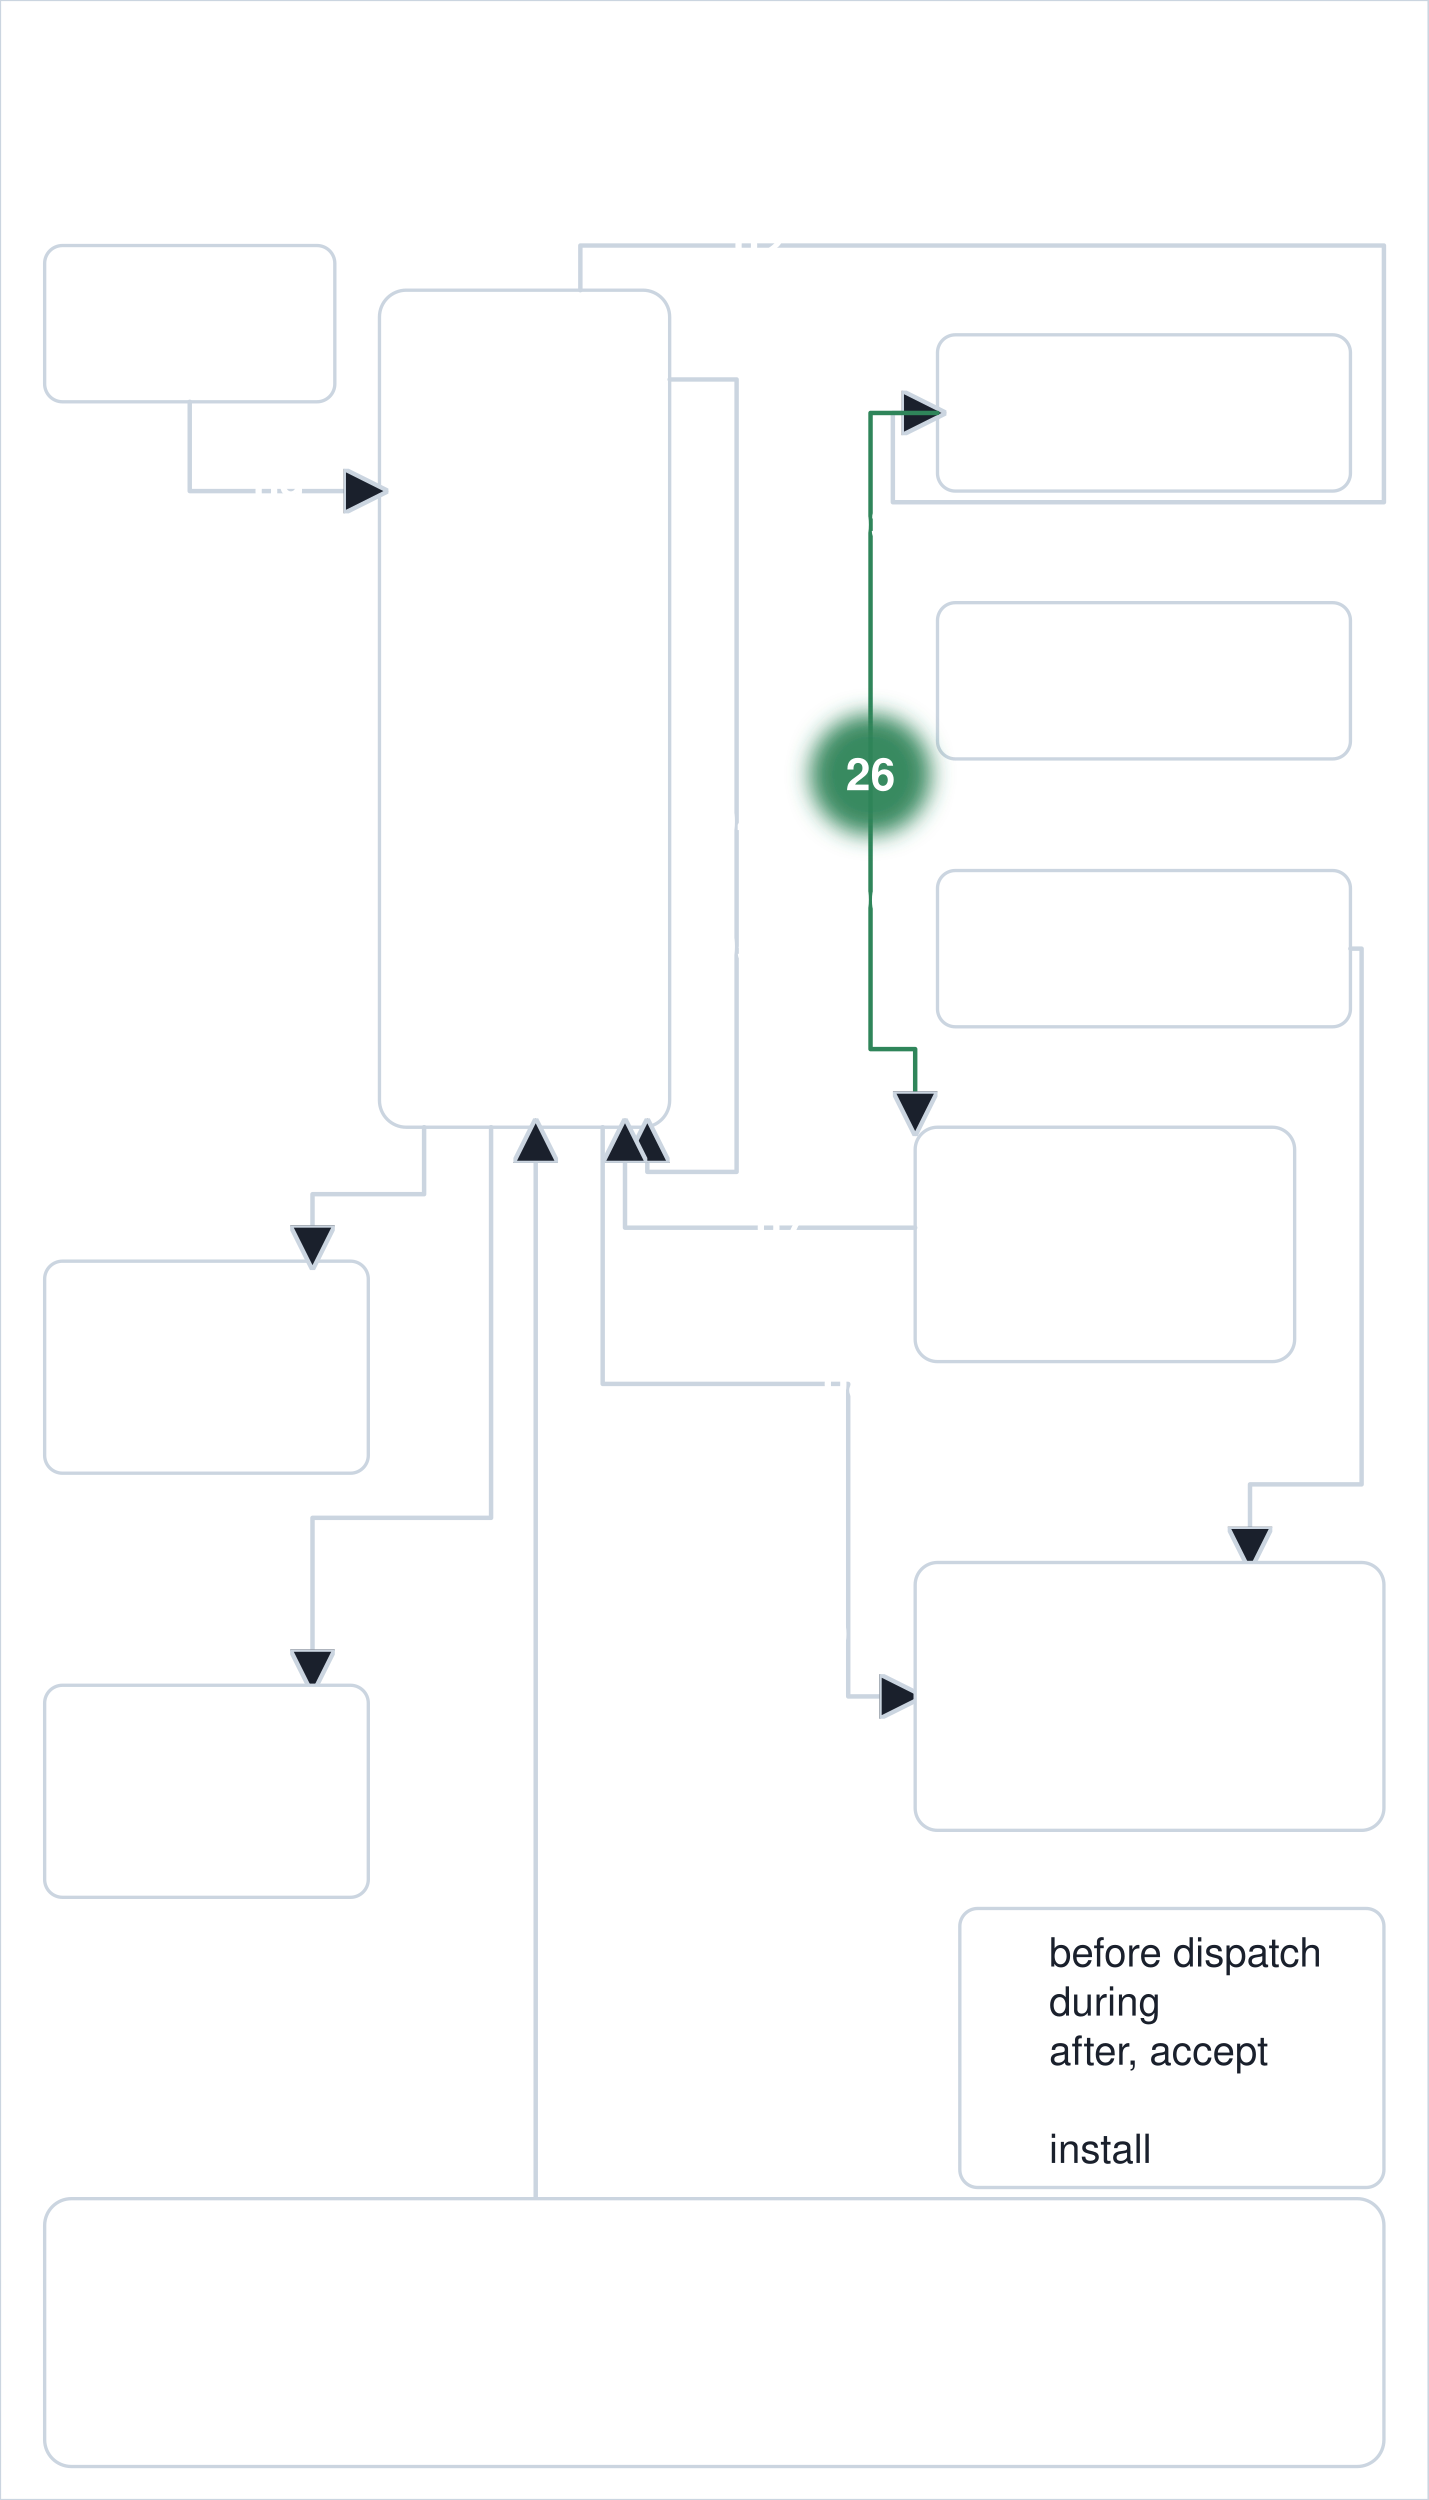
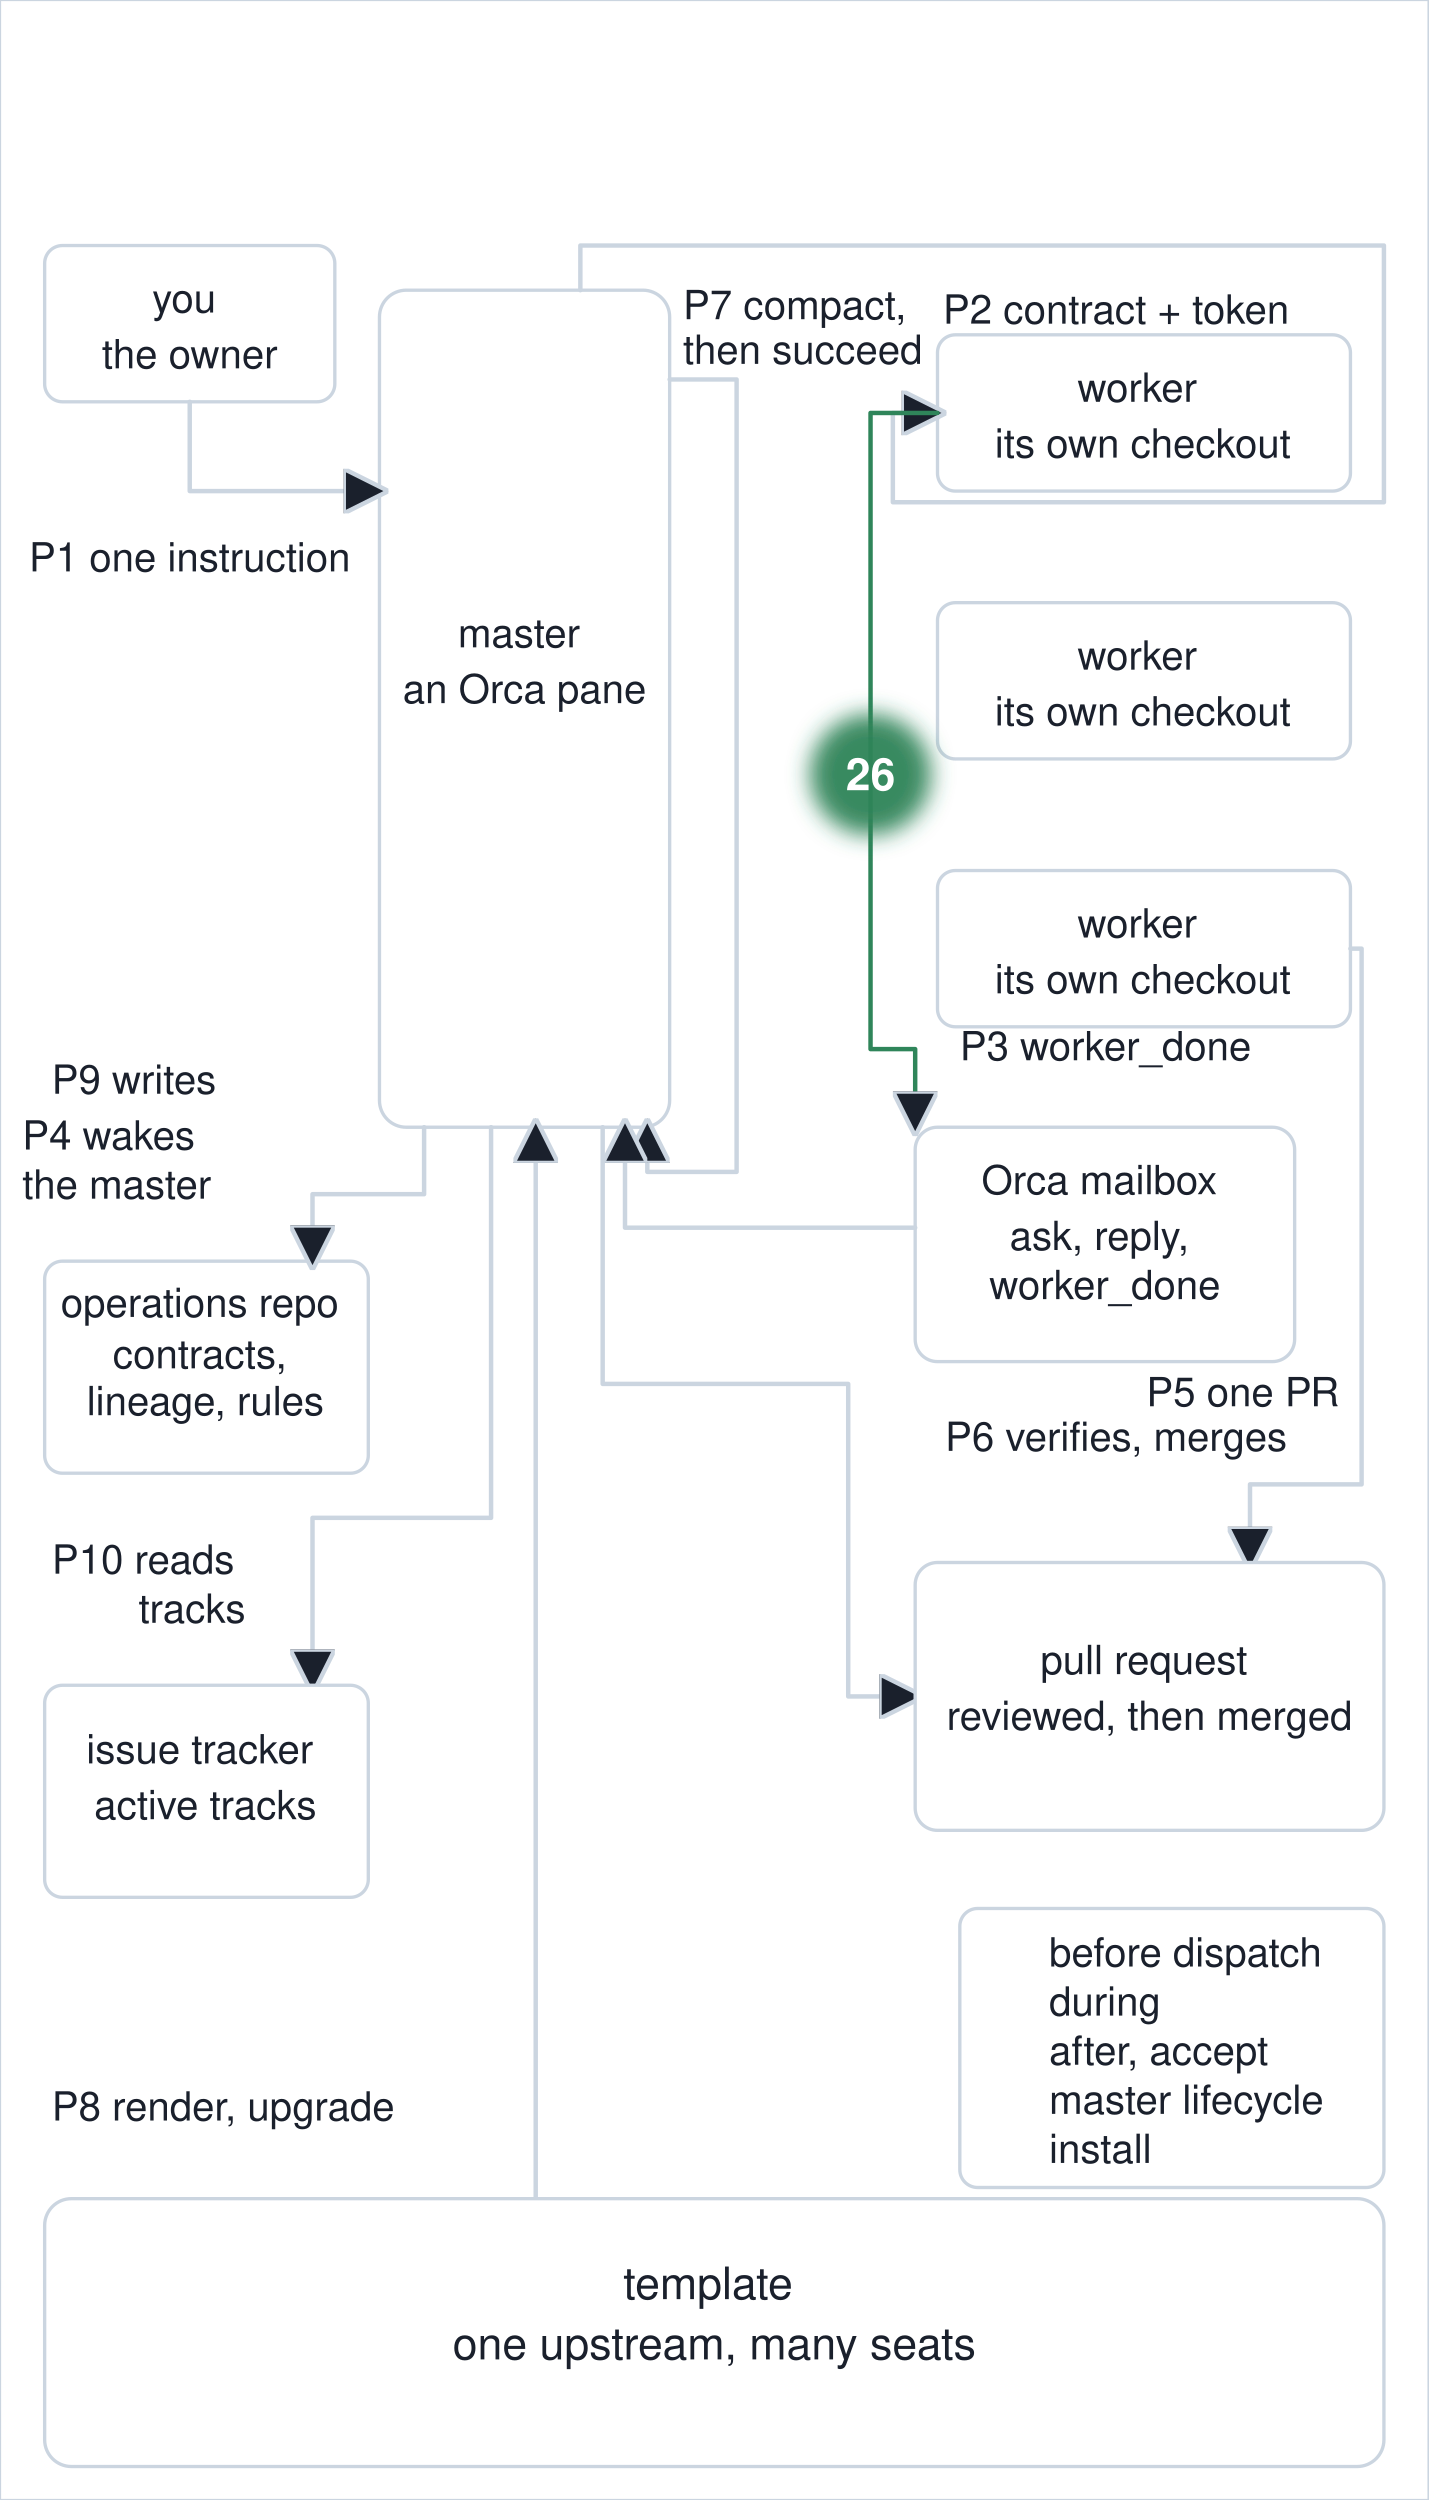
<svg xmlns="http://www.w3.org/2000/svg" width="640" height="1120" viewBox="0 0 640 1120" font-family="Helvetica, Arial, sans-serif">
  <defs>
    <marker id="system-arrow" markerWidth="10" markerHeight="10" refX="8" refY="5" orient="auto">
      <path d="M0,0 L10,5 L0,10 z" fill="#1a202c" stroke="#cbd5e0" />
    </marker>
    <filter id="glow-unit-26" x="-50%" y="-50%" width="200%" height="200%">
      <feGaussianBlur in="SourceGraphic" stdDeviation="5" result="coloredBlur" />
    </filter>
  </defs>
  <rect width="640" height="1120" fill="#ffffff" stroke="#cbd5e0" />
  <rect x="20" y="110" width="130" height="70" rx="8" fill="#ffffff" stroke="#cbd5e0" stroke-width="1.5" />
+   <text x="85" y="140" text-anchor="middle" font-size="18" fill="#1a202c">
+     <tspan x="85" dy="0">you</tspan>
+     <tspan x="85" dy="25">the owner</tspan>
+   </text>
  <rect x="170" y="130" width="130" height="375" rx="12" fill="#ffffff" stroke="#cbd5e0" stroke-width="1.5" />
+   <text x="235" y="290" text-anchor="middle" font-size="18" fill="#1a202c">
+     <tspan x="235" dy="0">master</tspan>
+     <tspan x="235" dy="25">an Orca pane</tspan>
+   </text>
  <rect x="420" y="150" width="185" height="70" rx="8" fill="#ffffff" stroke="#cbd5e0" stroke-width="1.5" />
+   <text x="512" y="180" text-anchor="middle" font-size="18" fill="#1a202c">
+     <tspan x="512" dy="0">worker</tspan>
+     <tspan x="512" dy="25">its own checkout</tspan>
+   </text>
  <rect x="420" y="270" width="185" height="70" rx="8" fill="#ffffff" stroke="#cbd5e0" stroke-width="1.5" />
+   <text x="512" y="300" text-anchor="middle" font-size="18" fill="#1a202c">
+     <tspan x="512" dy="0">worker</tspan>
+     <tspan x="512" dy="25">its own checkout</tspan>
+   </text>
  <rect x="420" y="390" width="185" height="70" rx="8" fill="#ffffff" stroke="#cbd5e0" stroke-width="1.5" />
+   <text x="512" y="420" text-anchor="middle" font-size="18" fill="#1a202c">
+     <tspan x="512" dy="0">worker</tspan>
+     <tspan x="512" dy="25">its own checkout</tspan>
+   </text>
  <path id="P1" d="M85 180 V220 H170" fill="none" stroke="#cbd5e0" stroke-width="2" stroke-linejoin="round" stroke-linecap="round" marker-end="url(#system-arrow)" />
-   <text x="125" y="227" text-anchor="middle" font-size="20" font-weight="bold" fill="#ffffff">09</text>
+   <text x="85" y="256" text-anchor="middle" font-size="18" fill="#1a202c">P1 one instruction</text>
  <path id="P2" d="M260 130 V110 H620 V225 H400 V185 H420" fill="none" stroke="#cbd5e0" stroke-width="2" stroke-linejoin="round" stroke-linecap="round" marker-end="url(#system-arrow)" />
-   <text x="340" y="117" text-anchor="middle" font-size="20" font-weight="bold" fill="#ffffff">02</text>
+   <text x="500" y="145" text-anchor="middle" font-size="18" fill="#1a202c">P2 contract + token</text>
  <path id="P7" d="M300 170 H330 V525 H290 V505" fill="none" stroke="#cbd5e0" stroke-width="2" stroke-linejoin="round" stroke-linecap="round" marker-end="url(#system-arrow)" />
-   <text x="330" y="375" text-anchor="middle" font-size="20" font-weight="bold" fill="#ffffff">04</text>
-   <text x="330" y="431" text-anchor="middle" font-size="20" font-weight="bold" fill="#ffffff">05</text>
+   <text x="306" y="143" text-anchor="start" font-size="18" fill="#1a202c">
+     <tspan x="306" dy="0">P7 compact,</tspan>
+     <tspan x="306" dy="20">then succeed</tspan>
+   </text>
  <path id="P3" d="M420 185 H390 V470 H410 V505" fill="none" stroke="#2f855a" stroke-width="2" stroke-linejoin="round" stroke-linecap="round" marker-end="url(#system-arrow)" />
-   <text x="390" y="242" text-anchor="middle" font-size="20" font-weight="bold" fill="#ffffff">03</text>
+   <text x="430" y="475" text-anchor="start" font-size="18" fill="#1a202c">P3 worker_done</text>
  <circle id="check-26" cx="390" cy="347" r="26" fill="#2f855a" stroke="#2f855a" stroke-width="2" fill-opacity="0.95" filter="url(#glow-unit-26)" />
  <text x="390" y="354" text-anchor="middle" font-size="20" font-weight="bold" fill="#ffffff">26</text>
-   <text x="390" y="410" text-anchor="middle" font-size="20" font-weight="bold" fill="#ffffff">06</text>
  <rect x="410" y="505" width="170" height="105" rx="10" fill="#ffffff" stroke="#cbd5e0" stroke-width="1.5" />
+   <text x="495" y="535" text-anchor="middle" font-size="18" fill="#1a202c">
+     <tspan x="495" dy="0">Orca mailbox</tspan>
+     <tspan x="495" dy="25">ask, reply,</tspan>
+     <tspan x="495" dy="22">worker_done</tspan>
+   </text>
  <path id="P4" d="M410 550 H280 V505" fill="none" stroke="#cbd5e0" stroke-width="2" stroke-linejoin="round" stroke-linecap="round" marker-end="url(#system-arrow)" />
-   <text x="350" y="557" text-anchor="middle" font-size="20" font-weight="bold" fill="#ffffff">07</text>
+   <text x="10" y="515" text-anchor="start" font-size="18" fill="#1a202c">
+     <tspan x="10" dy="0">P4 wakes</tspan>
+     <tspan x="10" dy="22">the master</tspan>
+   </text>
  <path id="P5" d="M605 425 H610 V665 H560 V700" fill="none" stroke="#cbd5e0" stroke-width="2" stroke-linejoin="round" stroke-linecap="round" marker-end="url(#system-arrow)" />
+   <text x="600" y="630" text-anchor="end" font-size="18" fill="#1a202c">P5 one PR</text>
  <path id="P6" d="M270 505 V620 H380 V760 H410" fill="none" stroke="#cbd5e0" stroke-width="2" stroke-linejoin="round" stroke-linecap="round" marker-end="url(#system-arrow)" />
-   <text x="380" y="627" text-anchor="middle" font-size="20" font-weight="bold" fill="#ffffff">08</text>
-   <text x="380" y="739" text-anchor="middle" font-size="20" font-weight="bold" fill="#ffffff">01</text>
+   <text x="500" y="650" text-anchor="middle" font-size="18" fill="#1a202c">P6 verifies, merges</text>
  <rect x="20" y="565" width="145" height="95" rx="8" fill="#ffffff" stroke="#cbd5e0" stroke-width="1.5" />
+   <text x="92" y="590" text-anchor="middle" font-size="18" fill="#1a202c">
+     <tspan x="92" dy="0">operations repo</tspan>
+     <tspan x="92" dy="23">contracts,</tspan>
+     <tspan x="92" dy="21">lineage, rules</tspan>
+   </text>
  <path id="P9" d="M190 505 V535 H140 V565" fill="none" stroke="#cbd5e0" stroke-width="2" stroke-linejoin="round" stroke-linecap="round" marker-end="url(#system-arrow)" />
+   <text x="60" y="490" text-anchor="middle" font-size="18" fill="#1a202c">P9 writes</text>
  <path id="P10" d="M220 505 V680 H140 V755" fill="none" stroke="#cbd5e0" stroke-width="2" stroke-linejoin="round" stroke-linecap="round" marker-end="url(#system-arrow)" />
+   <text x="110" y="705" text-anchor="end" font-size="18" fill="#1a202c">
+     <tspan x="110" dy="0">P10 reads</tspan>
+     <tspan x="110" dy="22">tracks</tspan>
+   </text>
  <rect x="20" y="755" width="145" height="95" rx="8" fill="#ffffff" stroke="#cbd5e0" stroke-width="1.5" />
+   <text x="92" y="790" text-anchor="middle" font-size="18" fill="#1a202c">
+     <tspan x="92" dy="0">issue tracker</tspan>
+     <tspan x="92" dy="25">active tracks</tspan>
+   </text>
  <rect x="410" y="700" width="210" height="120" rx="10" fill="#ffffff" stroke="#cbd5e0" stroke-width="1.5" />
+   <text x="515" y="750" text-anchor="middle" font-size="18" fill="#1a202c">
+     <tspan x="515" dy="0">pull request</tspan>
+     <tspan x="515" dy="25">reviewed, then merged</tspan>
+   </text>
  <path id="P8" d="M240 985 V505" fill="none" stroke="#cbd5e0" stroke-width="2" stroke-linejoin="round" stroke-linecap="round" marker-end="url(#system-arrow)" />
+   <text x="100" y="950" text-anchor="middle" font-size="18" fill="#1a202c">P8 render, upgrade</text>
  <rect x="430" y="855" width="190" height="125" rx="8" fill="#ffffff" stroke="#cbd5e0" stroke-width="1.5" />
  <text x="470" y="881" font-size="18" fill="#1a202c">before dispatch</text>
  <text x="470" y="903" font-size="18" fill="#1a202c">during</text>
  <text x="470" y="925" font-size="18" fill="#1a202c">after, accept</text>
+   <text x="470" y="947" font-size="18" fill="#1a202c">master lifecycle</text>
  <text x="470" y="969" font-size="18" fill="#1a202c">install</text>
  <rect x="20" y="985" width="600" height="120" rx="12" fill="#ffffff" stroke="#cbd5e0" stroke-width="1.5" />
+   <text x="320" y="1030" text-anchor="middle" font-size="20" fill="#1a202c">
+     <tspan x="320" dy="0">template</tspan>
+     <tspan x="320" dy="27">one upstream, many seats</tspan>
+   </text>
</svg>
